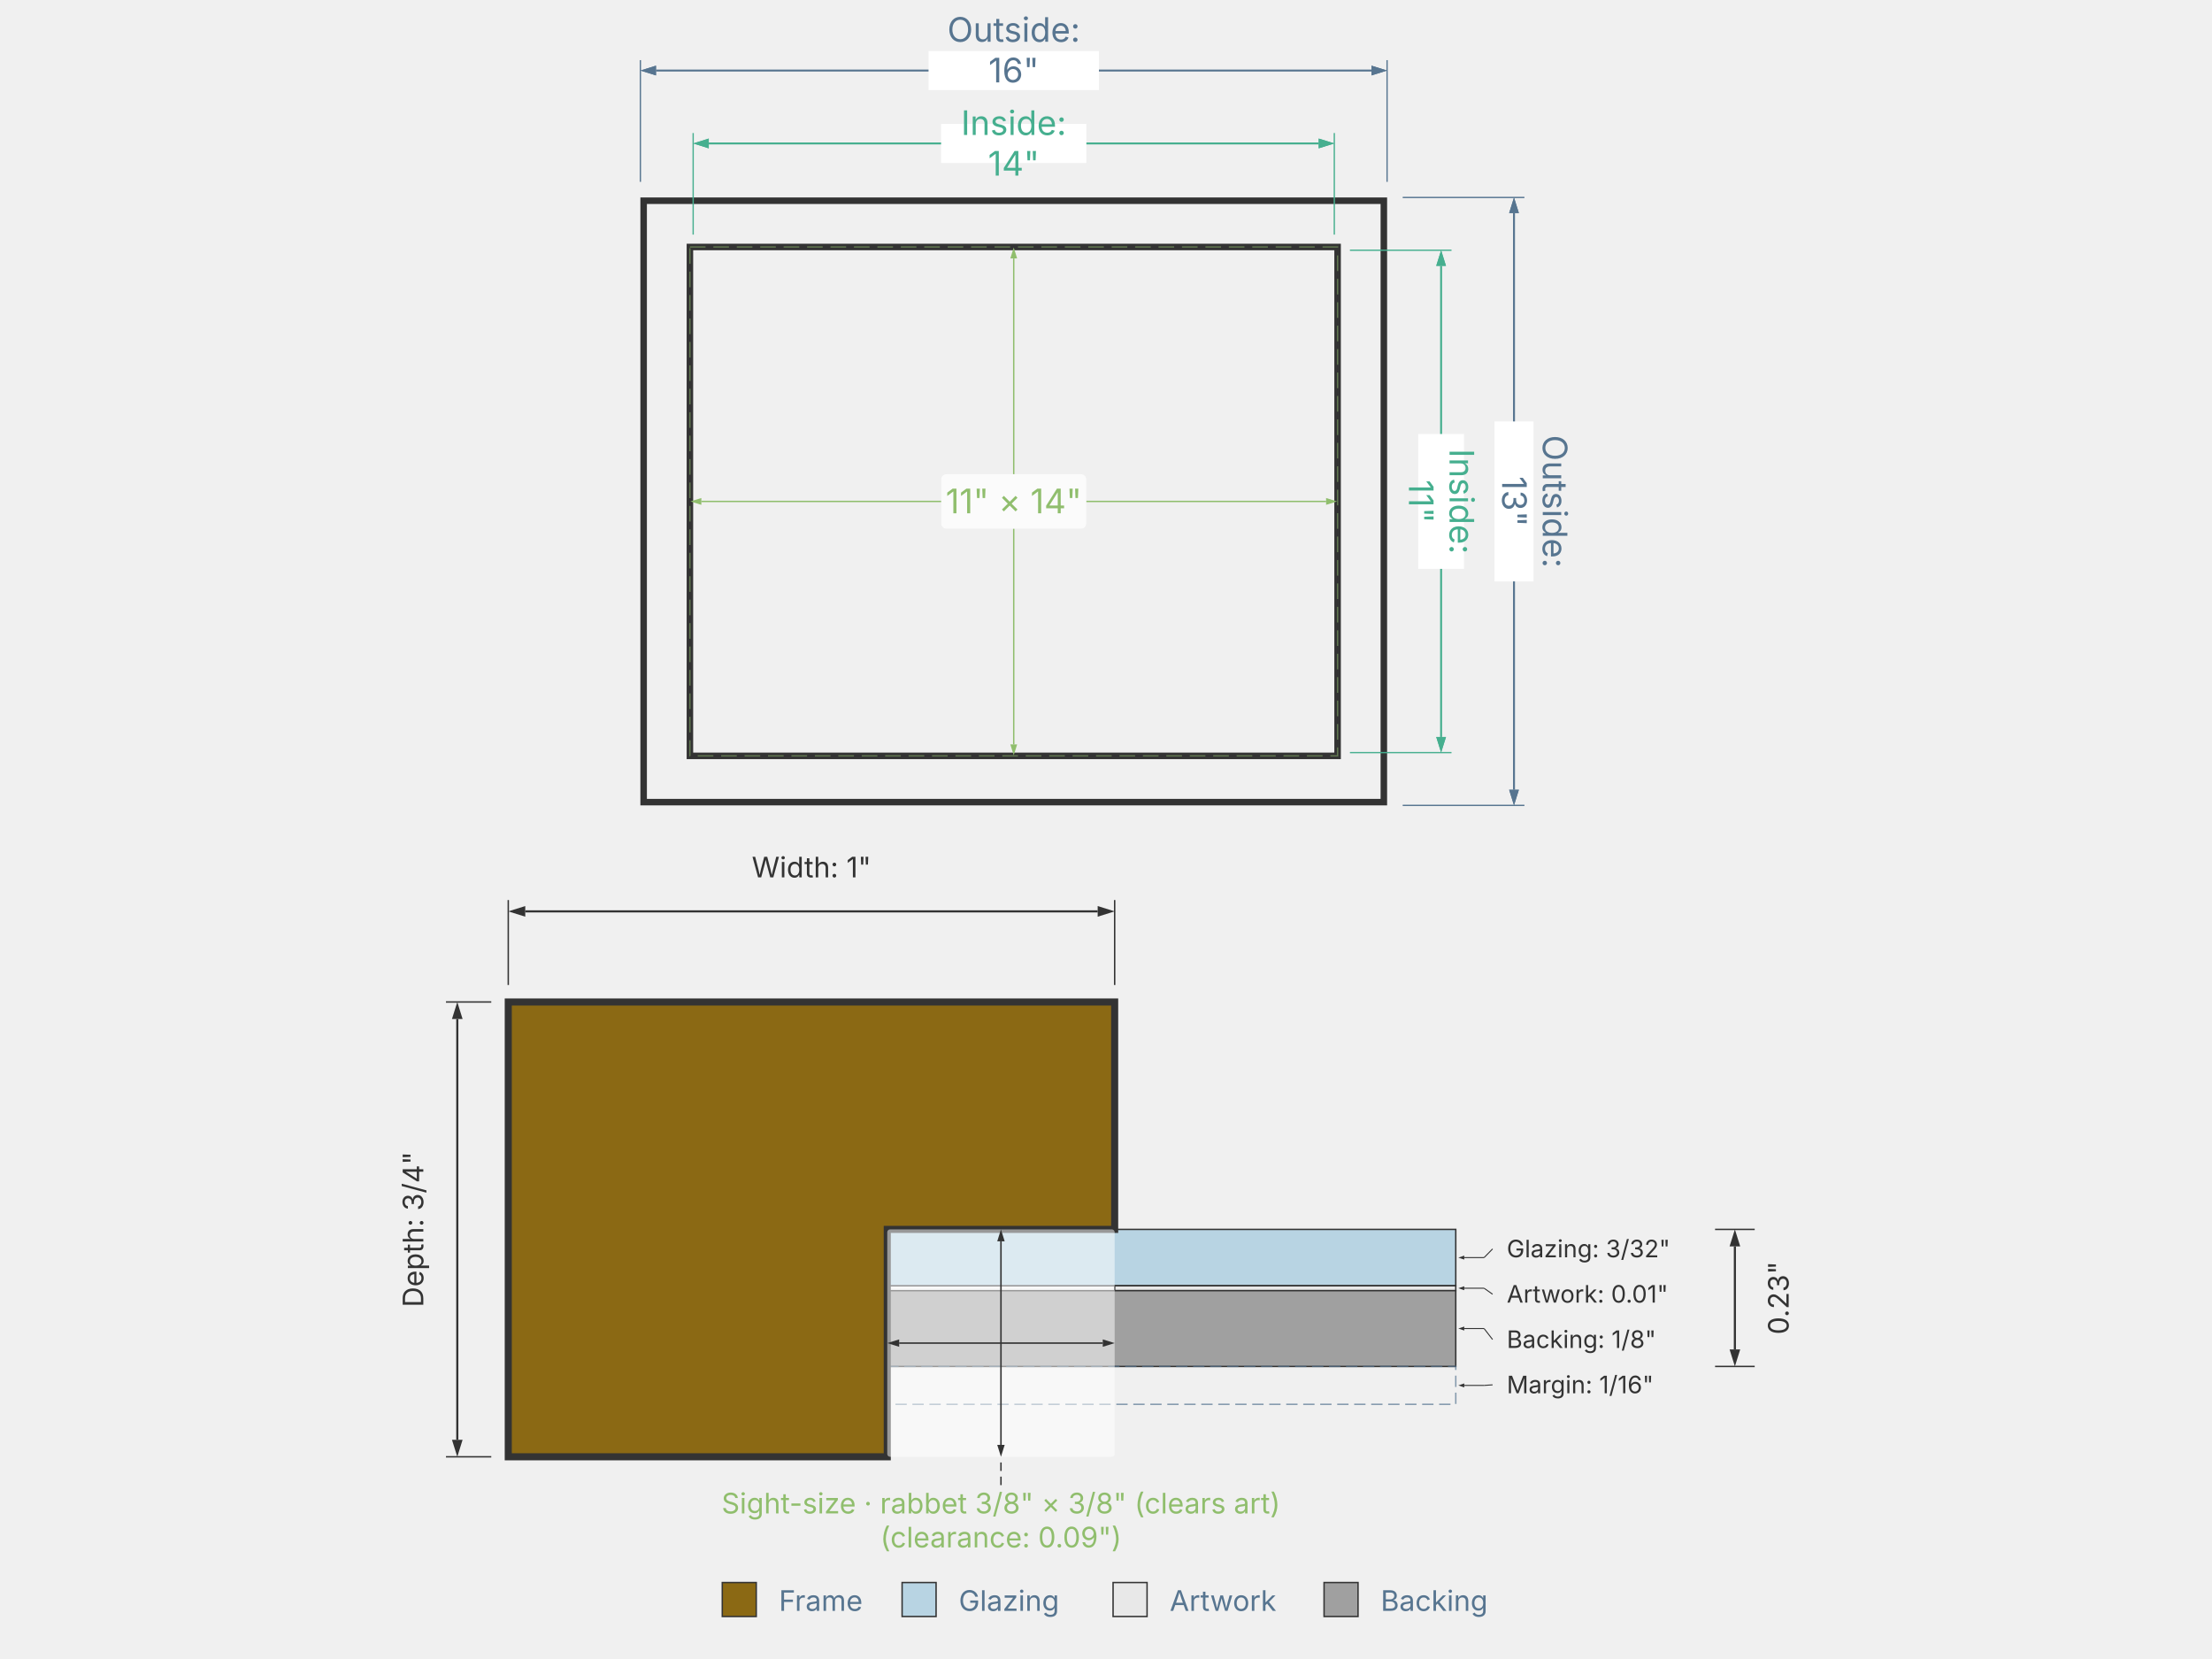
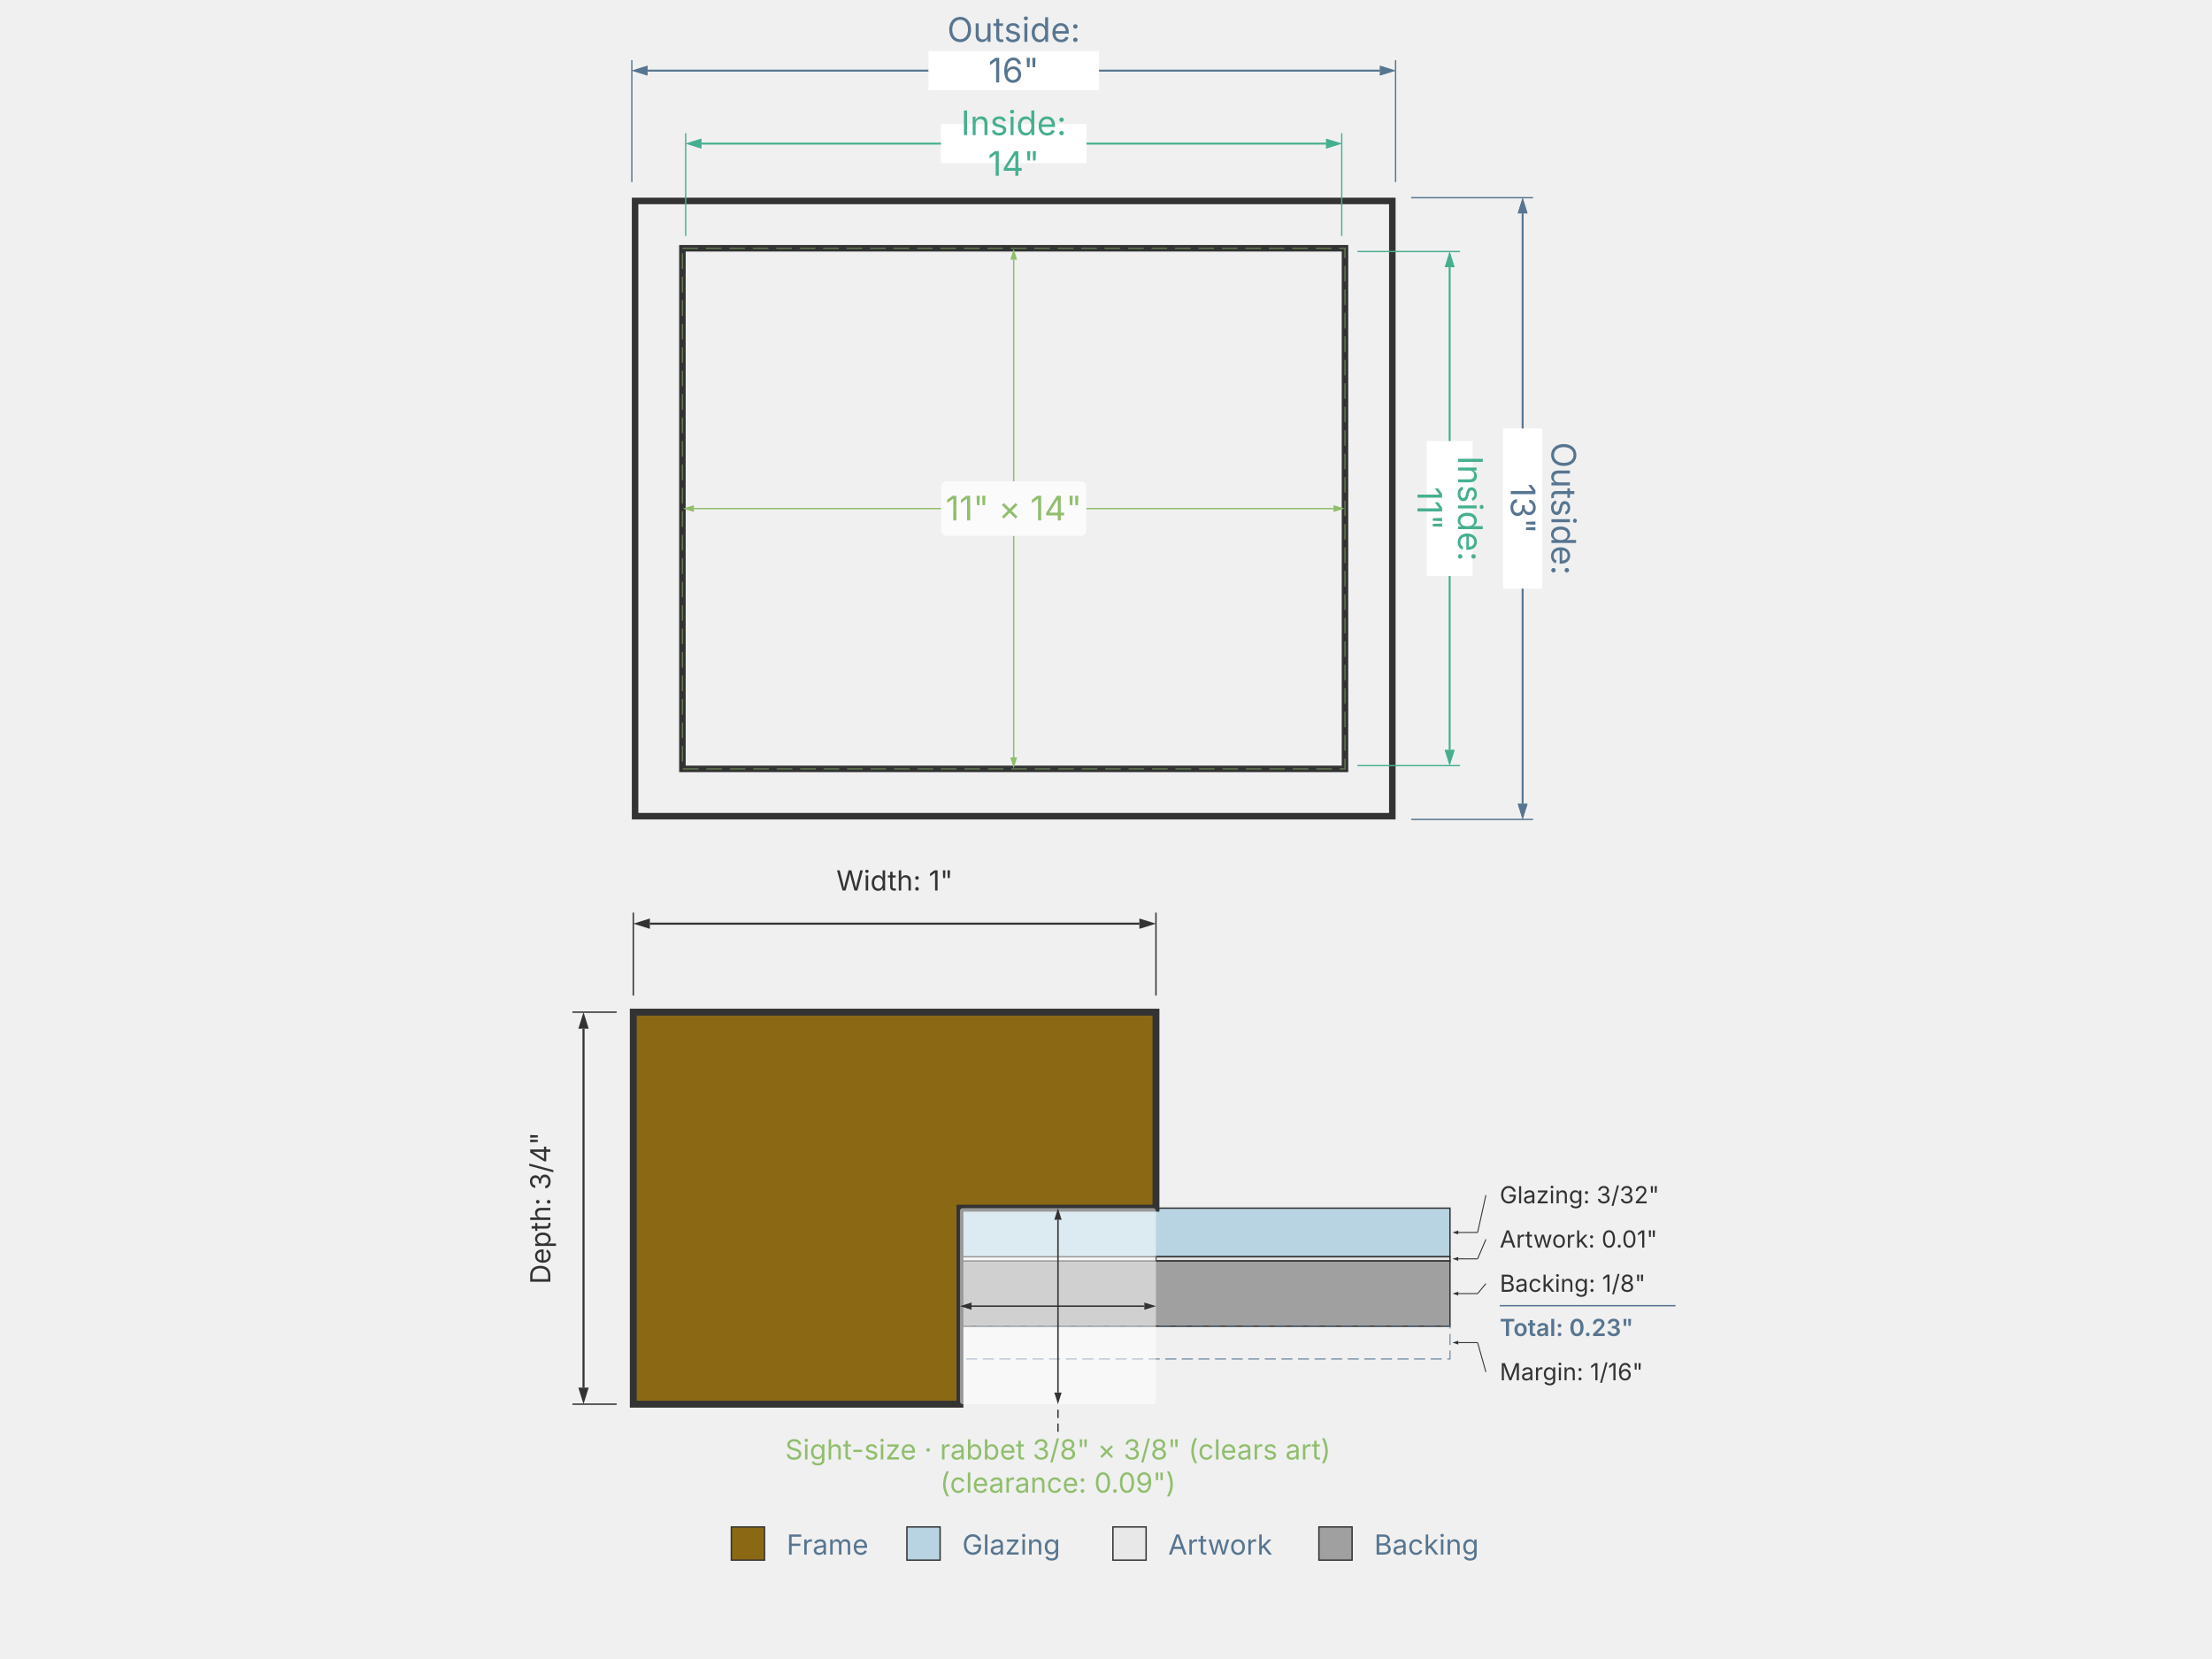
<svg xmlns="http://www.w3.org/2000/svg" viewBox="0 0 800.00 600.00">
-   <g id="plan-view" transform="translate(-10.01, 5.74) scale(0.9416)">
+   <g id="plan-view" transform="translate(-10.42, 5.75) scale(0.9426)">
    <g id="geometry">
-       <rect x="257.85" y="71.00" width="284.31" height="231.00" stroke="#333333" stroke-width="2.5" fill="none" />
-       <rect x="275.62" y="88.77" width="248.77" height="195.46" stroke="#333333" stroke-width="2.5" fill="none" />
+       <rect x="254.73" y="71.00" width="290.54" height="236.06" stroke="#333333" stroke-width="2.5" fill="none" />
+       <rect x="272.89" y="89.16" width="254.22" height="199.75" stroke="#333333" stroke-width="2.5" fill="none" />
    </g>
    <g id="content-boundary">
-       <rect x="275.62" y="88.77" width="248.77" height="195.46" stroke="#90be6d" stroke-width="0.5" stroke-dasharray="6,3" fill="none" opacity="0.5" />
+       <rect x="272.89" y="89.16" width="254.22" height="199.75" stroke="#90be6d" stroke-width="0.5" stroke-dasharray="6,3" fill="none" opacity="0.5" />
    </g>
    <g id="dimensions">
      <g class="dimension">
-         <line x1="276.87" y1="84.02" x2="276.87" y2="45.00" stroke="#46af8f" stroke-width="0.5" />
-         <line x1="523.13" y1="84.02" x2="523.13" y2="45.00" stroke="#46af8f" stroke-width="0.5" />
-         <polygon points="276.87,49.00 282.87,50.88 282.87,47.12" fill="#46af8f" data-arrow="true" />
-         <line x1="282.87" y1="49.00" x2="517.13" y2="49.00" stroke="#46af8f" stroke-width="0.75" />
-         <polygon points="523.13,49.00 517.13,47.12 517.13,50.88" fill="#46af8f" data-arrow="true" />
+         <line x1="274.14" y1="84.41" x2="274.14" y2="45.00" stroke="#46af8f" stroke-width="0.5" />
+         <line x1="525.86" y1="84.41" x2="525.86" y2="45.00" stroke="#46af8f" stroke-width="0.5" />
+         <polygon points="274.14,49.00 280.14,50.88 280.14,47.12" fill="#46af8f" data-arrow="true" />
+         <line x1="280.14" y1="49.00" x2="519.86" y2="49.00" stroke="#46af8f" stroke-width="0.75" />
+         <polygon points="525.86,49.00 519.86,47.12 519.86,50.88" fill="#46af8f" data-arrow="true" />
        <rect x="372.10" y="41.50" width="55.80" height="15.00" fill="#FFFFFF" stroke="none" />
-         <polygon points="276.87,49.00 282.87,50.88 282.87,47.12" fill="#46af8f" data-arrow="true" />
-         <polygon points="523.13,49.00 517.13,47.12 517.13,50.88" fill="#46af8f" data-arrow="true" />
+         <polygon points="274.14,49.00 280.14,50.88 280.14,47.12" fill="#46af8f" data-arrow="true" />
+         <polygon points="525.86,49.00 519.86,47.12 519.86,50.88" fill="#46af8f" data-arrow="true" />
      </g>
      <g class="dimension">
-         <line x1="256.60" y1="63.75" x2="256.60" y2="17.00" stroke="#577590" stroke-width="0.5" />
-         <line x1="543.40" y1="63.75" x2="543.40" y2="17.00" stroke="#577590" stroke-width="0.5" />
-         <polygon points="256.60,21.00 262.60,22.88 262.60,19.12" fill="#577590" data-arrow="true" />
-         <line x1="262.60" y1="21.00" x2="537.40" y2="21.00" stroke="#577590" stroke-width="0.75" />
-         <polygon points="543.40,21.00 537.40,19.12 537.40,22.88" fill="#577590" data-arrow="true" />
+         <line x1="253.48" y1="63.75" x2="253.48" y2="17.00" stroke="#577590" stroke-width="0.5" />
+         <line x1="546.52" y1="63.75" x2="546.52" y2="17.00" stroke="#577590" stroke-width="0.5" />
+         <polygon points="253.48,21.00 259.48,22.88 259.48,19.12" fill="#577590" data-arrow="true" />
+         <line x1="259.48" y1="21.00" x2="540.52" y2="21.00" stroke="#577590" stroke-width="0.75" />
+         <polygon points="546.52,21.00 540.52,19.12 540.52,22.88" fill="#577590" data-arrow="true" />
        <rect x="367.28" y="13.50" width="65.44" height="15.00" fill="#FFFFFF" stroke="none" />
-         <polygon points="256.60,21.00 262.60,22.88 262.60,19.12" fill="#577590" data-arrow="true" />
-         <polygon points="543.40,21.00 537.40,19.12 537.40,22.88" fill="#577590" data-arrow="true" />
+         <polygon points="253.48,21.00 259.48,22.88 259.48,19.12" fill="#577590" data-arrow="true" />
+         <polygon points="546.52,21.00 540.52,19.12 540.52,22.88" fill="#577590" data-arrow="true" />
      </g>
      <g class="dimension">
-         <line x1="529.13" y1="90.02" x2="568.15" y2="90.02" stroke="#46af8f" stroke-width="0.5" />
-         <line x1="529.13" y1="282.98" x2="568.15" y2="282.98" stroke="#46af8f" stroke-width="0.5" />
-         <polygon points="564.15,90.02 562.28,96.02 566.03,96.02" fill="#46af8f" data-arrow="true" />
-         <line x1="564.15" y1="96.02" x2="564.15" y2="276.98" stroke="#46af8f" stroke-width="0.75" />
-         <polygon points="564.15,282.98 566.03,276.98 562.28,276.98" fill="#46af8f" data-arrow="true" />
-         <rect x="555.35" y="160.60" width="17.60" height="51.80" fill="#FFFFFF" stroke="none" />
-         <polygon points="564.15,90.02 562.28,96.02 566.03,96.02" fill="#46af8f" data-arrow="true" />
-         <polygon points="564.15,282.98 566.03,276.98 562.28,276.98" fill="#46af8f" data-arrow="true" />
+         <line x1="531.86" y1="90.41" x2="571.27" y2="90.41" stroke="#46af8f" stroke-width="0.5" />
+         <line x1="531.86" y1="287.66" x2="571.27" y2="287.66" stroke="#46af8f" stroke-width="0.5" />
+         <polygon points="567.27,90.41 565.40,96.41 569.15,96.41" fill="#46af8f" data-arrow="true" />
+         <line x1="567.27" y1="96.41" x2="567.27" y2="281.66" stroke="#46af8f" stroke-width="0.75" />
+         <polygon points="567.27,287.66 569.15,281.66 565.40,281.66" fill="#46af8f" data-arrow="true" />
+         <rect x="558.47" y="163.13" width="17.60" height="51.80" fill="#FFFFFF" stroke="none" />
+         <polygon points="567.27,90.41 565.40,96.41 569.15,96.41" fill="#46af8f" data-arrow="true" />
+         <polygon points="567.27,287.66 569.15,281.66 565.40,281.66" fill="#46af8f" data-arrow="true" />
      </g>
      <g class="dimension">
-         <line x1="549.40" y1="69.75" x2="596.15" y2="69.75" stroke="#577590" stroke-width="0.5" />
-         <line x1="549.40" y1="303.25" x2="596.15" y2="303.25" stroke="#577590" stroke-width="0.5" />
-         <polygon points="592.15,69.75 590.28,75.75 594.03,75.75" fill="#577590" data-arrow="true" />
-         <line x1="592.15" y1="75.75" x2="592.15" y2="297.25" stroke="#577590" stroke-width="0.75" />
-         <polygon points="592.15,303.25 594.03,297.25 590.28,297.25" fill="#577590" data-arrow="true" />
-         <rect x="584.65" y="155.78" width="15.00" height="61.44" fill="#FFFFFF" stroke="none" />
-         <polygon points="592.15,69.75 590.28,75.75 594.03,75.75" fill="#577590" data-arrow="true" />
-         <polygon points="592.15,303.25 594.03,297.25 590.28,297.25" fill="#577590" data-arrow="true" />
+         <line x1="552.52" y1="69.75" x2="599.27" y2="69.75" stroke="#577590" stroke-width="0.5" />
+         <line x1="552.52" y1="308.31" x2="599.27" y2="308.31" stroke="#577590" stroke-width="0.5" />
+         <polygon points="595.27,69.75 593.40,75.75 597.15,75.75" fill="#577590" data-arrow="true" />
+         <line x1="595.27" y1="75.75" x2="595.27" y2="302.31" stroke="#577590" stroke-width="0.75" />
+         <polygon points="595.27,308.31 597.15,302.31 593.40,302.31" fill="#577590" data-arrow="true" />
+         <rect x="587.77" y="158.31" width="15.00" height="61.44" fill="#FFFFFF" stroke="none" />
+         <polygon points="595.27,69.75 593.40,75.75 597.15,75.75" fill="#577590" data-arrow="true" />
+         <polygon points="595.27,308.31 597.15,302.31 593.40,302.31" fill="#577590" data-arrow="true" />
      </g>
      <text transform="translate(400.00, 45.75)" fill="#46af8f" font-family="Inter, system-ui, -apple-system, sans-serif" font-size="13px" text-anchor="middle">Inside:</text>
      <text transform="translate(400.00, 61.35)" fill="#46af8f" font-family="Inter, system-ui, -apple-system, sans-serif" font-size="13px" text-anchor="middle">14"</text>
      <text transform="translate(400.00, 9.95)" fill="#577590" font-family="Inter, system-ui, -apple-system, sans-serif" font-size="13px" text-anchor="middle">Outside:</text>
      <text transform="translate(400.00, 25.55)" fill="#577590" font-family="Inter, system-ui, -apple-system, sans-serif" font-size="13px" text-anchor="middle">16"</text>
-       <text transform="rotate(90 571.95 186.50)" x="571.95" y="191.05" fill="#46af8f" font-family="Inter, system-ui, -apple-system, sans-serif" font-size="13px" text-anchor="middle">Inside:</text>
-       <text transform="rotate(90 556.35 186.50)" x="556.35" y="191.05" fill="#46af8f" font-family="Inter, system-ui, -apple-system, sans-serif" font-size="13px" text-anchor="middle">11"</text>
-       <text transform="rotate(90 607.75 186.50)" x="607.75" y="191.05" fill="#577590" font-family="Inter, system-ui, -apple-system, sans-serif" font-size="13px" text-anchor="middle">Outside:</text>
-       <text transform="rotate(90 592.15 186.50)" x="592.15" y="191.05" fill="#577590" font-family="Inter, system-ui, -apple-system, sans-serif" font-size="13px" text-anchor="middle">13"</text>
+       <text transform="rotate(90 575.07 189.03)" x="575.07" y="193.58" fill="#46af8f" font-family="Inter, system-ui, -apple-system, sans-serif" font-size="13px" text-anchor="middle">Inside:</text>
+       <text transform="rotate(90 559.47 189.03)" x="559.47" y="193.58" fill="#46af8f" font-family="Inter, system-ui, -apple-system, sans-serif" font-size="13px" text-anchor="middle">11"</text>
+       <text transform="rotate(90 610.87 189.03)" x="610.87" y="193.58" fill="#577590" font-family="Inter, system-ui, -apple-system, sans-serif" font-size="13px" text-anchor="middle">Outside:</text>
+       <text transform="rotate(90 595.27 189.03)" x="595.27" y="193.58" fill="#577590" font-family="Inter, system-ui, -apple-system, sans-serif" font-size="13px" text-anchor="middle">13"</text>
    </g>
    <g id="artwork-indicator">
-       <polygon points="275.82,186.50 280.02,187.81 280.02,185.19" fill="#90be6d" data-arrow="true" />
-       <line x1="280.02" y1="186.50" x2="372.16" y2="186.50" stroke="#90be6d" stroke-width="0.525" />
-       <line x1="427.84" y1="186.50" x2="519.98" y2="186.50" stroke="#90be6d" stroke-width="0.525" />
-       <polygon points="524.18,186.50 519.98,185.19 519.98,187.81" fill="#90be6d" data-arrow="true" />
-       <polygon points="400.00,88.97 398.69,93.17 401.31,93.17" fill="#90be6d" data-arrow="true" />
-       <line x1="400.00" y1="93.17" x2="400.00" y2="176.05" stroke="#90be6d" stroke-width="0.525" />
-       <line x1="400.00" y1="196.95" x2="400.00" y2="279.83" stroke="#90be6d" stroke-width="0.525" />
-       <polygon points="400.00,284.03 401.31,279.83 398.69,279.83" fill="#90be6d" data-arrow="true" />
-       <rect x="372.16" y="176.05" width="55.69" height="20.90" fill="#FFFFFF" fill-opacity="0.75" stroke="none" rx="2" />
-       <text transform="translate(400.00, 191.05)" fill="#90be6d" font-family="Inter, system-ui, -apple-system, sans-serif" font-size="13.00px" text-anchor="middle">11" × 14"</text>
+       <polygon points="273.09,189.03 277.29,190.34 277.29,187.72" fill="#90be6d" data-arrow="true" />
+       <line x1="277.29" y1="189.03" x2="372.16" y2="189.03" stroke="#90be6d" stroke-width="0.525" />
+       <line x1="427.84" y1="189.03" x2="522.71" y2="189.03" stroke="#90be6d" stroke-width="0.525" />
+       <polygon points="526.91,189.03 522.71,187.72 522.71,190.34" fill="#90be6d" data-arrow="true" />
+       <polygon points="400.00,89.36 398.69,93.56 401.31,93.56" fill="#90be6d" data-arrow="true" />
+       <line x1="400.00" y1="93.56" x2="400.00" y2="178.58" stroke="#90be6d" stroke-width="0.525" />
+       <line x1="400.00" y1="199.48" x2="400.00" y2="284.51" stroke="#90be6d" stroke-width="0.525" />
+       <polygon points="400.00,288.71 401.31,284.51 398.69,284.51" fill="#90be6d" data-arrow="true" />
+       <rect x="372.16" y="178.58" width="55.69" height="20.90" fill="#FFFFFF" fill-opacity="0.75" stroke="none" rx="2" />
+       <text transform="translate(400.00, 193.58)" fill="#90be6d" font-family="Inter, system-ui, -apple-system, sans-serif" font-size="13.00px" text-anchor="middle">11" × 14"</text>
    </g>
  </g>
-   <g id="section-view" transform="translate(-9.68, 310.15) scale(1.0242)">
-     <g id="section-content" transform="translate(2.50, 0)">
+   <g id="section-view" transform="translate(0.00, 308.18) scale(1)">
+     <g id="section-content" transform="translate(0.00, 0)">
      <g id="section-geometry">
-         <rect x="320.26" y="131.30" width="200.75" height="19.91" stroke="#333333" stroke-width="0.5" fill="#B8D4E3" />
-         <rect x="400.56" y="151.21" width="120.45" height="1.71" stroke="#333333" stroke-width="0.5" fill="#E8E8E8" />
-         <rect x="320.26" y="152.93" width="200.75" height="26.77" stroke="#333333" stroke-width="0.5" fill="#A0A0A0" />
-         <rect x="320.26" y="179.69" width="200.75" height="13.38" stroke="#577590" stroke-width="0.5" stroke-dasharray="4,2" fill="none" opacity="0.7" />
-         <polygon points="186.43,51.00 400.56,51.00 400.56,131.30 320.26,131.30 320.26,211.60 186.43,211.60" stroke="#333333" stroke-width="2.5" fill="#8B6914" />
+         <rect x="347.18" y="128.77" width="177.22" height="17.58" stroke="#333333" stroke-width="0.5" fill="#B8D4E3" />
+         <rect x="418.07" y="146.35" width="106.33" height="1.51" stroke="#333333" stroke-width="0.5" fill="#E8E8E8" />
+         <rect x="347.18" y="147.86" width="177.22" height="23.63" stroke="#333333" stroke-width="0.5" fill="#A0A0A0" />
+         <rect x="347.18" y="171.49" width="177.22" height="11.81" stroke="#577590" stroke-width="0.5" stroke-dasharray="4,2" fill="none" opacity="0.7" />
+         <polygon points="229.04,57.88 418.07,57.88 418.07,128.77 347.18,128.77 347.18,199.66 229.04,199.66" stroke="#333333" stroke-width="2.5" fill="#8B6914" />
      </g>
      <g id="section-dimensions">
-         <line x1="180.43" y1="51.00" x2="164.43" y2="51.00" stroke="#333333" stroke-width="0.5" />
-         <line x1="180.43" y1="211.60" x2="164.43" y2="211.60" stroke="#333333" stroke-width="0.5" />
-         <polygon points="168.43,51.00 166.55,57.00 170.30,57.00" fill="#333333" data-arrow="true" />
-         <line x1="168.43" y1="57.00" x2="168.43" y2="205.60" stroke="#333333" stroke-width="0.75" />
-         <polygon points="168.43,211.60 170.30,205.60 166.55,205.60" fill="#333333" data-arrow="true" />
-         <text x="156.43" y="131.30" fill="#333333" font-family="Inter, system-ui, -apple-system, sans-serif" font-size="10px" text-anchor="middle" transform="rotate(-90 156.43 131.30)">Depth: 3/4"</text>
-         <line x1="186.43" y1="45.00" x2="186.43" y2="15.00" stroke="#333333" stroke-width="0.5" />
-         <line x1="400.56" y1="45.00" x2="400.56" y2="15.00" stroke="#333333" stroke-width="0.5" />
-         <polygon points="186.43,19.00 192.43,20.88 192.43,17.12" fill="#333333" data-arrow="true" />
-         <line x1="192.43" y1="19.00" x2="394.56" y2="19.00" stroke="#333333" stroke-width="0.75" />
-         <polygon points="400.56,19.00 394.56,17.12 394.56,20.88" fill="#333333" data-arrow="true" />
-         <text transform="translate(293.49, 7.00)" fill="#333333" font-family="Inter, system-ui, -apple-system, sans-serif" font-size="10px" text-anchor="middle">Width: 1"</text>
-         <rect x="320.26" y="131.30" width="80.30" height="80.30" fill="#FFFFFF" fill-opacity="0.5" stroke="none" rx="1" />
-         <polygon points="320.26,171.45 324.46,172.76 324.46,170.14" fill="#333333" data-arrow="true" />
-         <line x1="324.46" y1="171.45" x2="396.36" y2="171.45" stroke="#333333" stroke-width="0.525" />
-         <polygon points="400.56,171.45 396.36,170.14 396.36,172.76" fill="#333333" data-arrow="true" />
-         <polygon points="360.41,131.30 359.10,135.50 361.72,135.50" fill="#333333" data-arrow="true" />
-         <line x1="360.41" y1="135.50" x2="360.41" y2="207.40" stroke="#333333" stroke-width="0.525" />
-         <polygon points="360.41,211.60 361.72,207.40 359.10,207.40" fill="#333333" data-arrow="true" />
-         <polygon points="521.91,141.26 524.01,141.96 524.01,140.56" fill="#333333" data-arrow="true" />
-         <line x1="524.01" y1="141.26" x2="531.01" y2="141.26" stroke="#333333" stroke-width="0.35" />
-         <line x1="531.01" y1="141.26" x2="534.01" y2="138.19" stroke="#333333" stroke-width="0.35" />
-         <text transform="translate(539.01, 141.16)" fill="#333333" font-family="Inter, system-ui, -apple-system, sans-serif" font-size="8.5px">Glazing: 3/32"</text>
-         <polygon points="521.91,152.07 524.01,152.77 524.01,151.37" fill="#333333" data-arrow="true" />
-         <line x1="524.01" y1="152.07" x2="531.01" y2="152.07" stroke="#333333" stroke-width="0.35" />
-         <line x1="531.01" y1="152.07" x2="534.01" y2="154.19" stroke="#333333" stroke-width="0.35" />
-         <text transform="translate(539.01, 157.16)" fill="#333333" font-family="Inter, system-ui, -apple-system, sans-serif" font-size="8.5px">Artwork: 0.01"</text>
-         <polygon points="521.91,166.31 524.01,167.01 524.01,165.61" fill="#333333" data-arrow="true" />
-         <line x1="524.01" y1="166.31" x2="531.01" y2="166.31" stroke="#333333" stroke-width="0.35" />
-         <line x1="531.01" y1="166.31" x2="534.01" y2="170.19" stroke="#333333" stroke-width="0.35" />
-         <text transform="translate(539.01, 173.16)" fill="#333333" font-family="Inter, system-ui, -apple-system, sans-serif" font-size="8.5px">Backing: 1/8"</text>
-         <polygon points="521.91,186.39 524.01,187.09 524.01,185.69" fill="#333333" data-arrow="true" />
-         <line x1="524.01" y1="186.39" x2="531.01" y2="186.39" stroke="#333333" stroke-width="0.35" />
-         <line x1="531.01" y1="186.39" x2="534.01" y2="186.19" stroke="#333333" stroke-width="0.35" />
-         <text transform="translate(539.01, 189.16)" fill="#333333" font-family="Inter, system-ui, -apple-system, sans-serif" font-size="8.5px">Margin: 1/16"</text>
-         <line x1="612.57" y1="131.30" x2="626.57" y2="131.30" stroke="#333333" stroke-width="0.5" />
-         <line x1="612.57" y1="179.69" x2="626.57" y2="179.69" stroke="#333333" stroke-width="0.5" />
-         <polygon points="619.57,131.30 617.70,137.30 621.45,137.30" fill="#333333" data-arrow="true" />
-         <line x1="619.57" y1="137.30" x2="619.57" y2="173.69" stroke="#333333" stroke-width="0.75" />
-         <polygon points="619.57,179.69 621.45,173.69 617.70,173.69" fill="#333333" data-arrow="true" />
-         <text x="638.57" y="155.50" fill="#333333" font-family="Inter, system-ui, -apple-system, sans-serif" font-size="10px" text-anchor="middle" transform="rotate(-90 638.57 155.50)">0.23"</text>
-         <line x1="360.41" y1="213.60" x2="360.41" y2="221.60" stroke="#333333" stroke-width="0.5" stroke-dasharray="3,2" />
-         <text transform="translate(360.41, 231.60)" fill="#90be6d" font-family="Inter, system-ui, -apple-system, sans-serif" font-size="10px" text-anchor="middle">Sight-size · rabbet 3/8" × 3/8" (clears art)</text>
-         <text transform="translate(360.41, 243.60)" fill="#90be6d" font-family="Inter, system-ui, -apple-system, sans-serif" font-size="10px" text-anchor="middle">(clearance: 0.09")</text>
+         <line x1="223.04" y1="57.88" x2="207.04" y2="57.88" stroke="#333333" stroke-width="0.5" />
+         <line x1="223.04" y1="199.66" x2="207.04" y2="199.66" stroke="#333333" stroke-width="0.5" />
+         <polygon points="211.04,57.88 209.16,63.88 212.91,63.88" fill="#333333" data-arrow="true" />
+         <line x1="211.04" y1="63.88" x2="211.04" y2="193.66" stroke="#333333" stroke-width="0.75" />
+         <polygon points="211.04,199.66 212.91,193.66 209.16,193.66" fill="#333333" data-arrow="true" />
+         <text x="199.04" y="128.77" fill="#333333" font-family="Inter, system-ui, -apple-system, sans-serif" font-size="10px" text-anchor="middle" transform="rotate(-90 199.04 128.77)">Depth: 3/4"</text>
+         <line x1="229.04" y1="51.88" x2="229.04" y2="21.88" stroke="#333333" stroke-width="0.5" />
+         <line x1="418.07" y1="51.88" x2="418.07" y2="21.88" stroke="#333333" stroke-width="0.5" />
+         <polygon points="229.04,25.88 235.04,27.75 235.04,24.00" fill="#333333" data-arrow="true" />
+         <line x1="235.04" y1="25.88" x2="412.07" y2="25.88" stroke="#333333" stroke-width="0.75" />
+         <polygon points="418.07,25.88 412.07,24.00 412.07,27.75" fill="#333333" data-arrow="true" />
+         <text transform="translate(323.55, 13.88)" fill="#333333" font-family="Inter, system-ui, -apple-system, sans-serif" font-size="10px" text-anchor="middle">Width: 1"</text>
+         <rect x="347.18" y="128.77" width="70.89" height="70.89" fill="#FFFFFF" fill-opacity="0.5" stroke="none" rx="1" />
+         <polygon points="347.18,164.21 351.38,165.52 351.38,162.90" fill="#333333" data-arrow="true" />
+         <line x1="351.38" y1="164.21" x2="413.87" y2="164.21" stroke="#333333" stroke-width="0.525" />
+         <polygon points="418.07,164.21 413.87,162.90 413.87,165.52" fill="#333333" data-arrow="true" />
+         <polygon points="382.63,128.77 381.31,132.97 383.94,132.97" fill="#333333" data-arrow="true" />
+         <line x1="382.63" y1="132.97" x2="382.63" y2="195.46" stroke="#333333" stroke-width="0.525" />
+         <polygon points="382.63,199.66 383.94,195.46 381.31,195.46" fill="#333333" data-arrow="true" />
+         <polygon points="525.30,137.56 527.40,138.26 527.40,136.86" fill="#333333" data-arrow="true" />
+         <line x1="527.40" y1="137.56" x2="534.40" y2="137.56" stroke="#333333" stroke-width="0.35" />
+         <line x1="534.40" y1="137.56" x2="537.40" y2="124.04" stroke="#333333" stroke-width="0.35" />
+         <text transform="translate(542.40, 127.01)" fill="#333333" font-family="Inter, system-ui, -apple-system, sans-serif" font-size="8.5px">Glazing: 3/32"</text>
+         <polygon points="525.30,147.10 527.40,147.80 527.40,146.40" fill="#333333" data-arrow="true" />
+         <line x1="527.40" y1="147.10" x2="534.40" y2="147.10" stroke="#333333" stroke-width="0.35" />
+         <line x1="534.40" y1="147.10" x2="537.40" y2="140.04" stroke="#333333" stroke-width="0.35" />
+         <text transform="translate(542.40, 143.01)" fill="#333333" font-family="Inter, system-ui, -apple-system, sans-serif" font-size="8.5px">Artwork: 0.01"</text>
+         <polygon points="525.30,159.67 527.40,160.37 527.40,158.97" fill="#333333" data-arrow="true" />
+         <line x1="527.40" y1="159.67" x2="534.40" y2="159.67" stroke="#333333" stroke-width="0.35" />
+         <line x1="534.40" y1="159.67" x2="537.40" y2="156.04" stroke="#333333" stroke-width="0.35" />
+         <text transform="translate(542.40, 159.01)" fill="#333333" font-family="Inter, system-ui, -apple-system, sans-serif" font-size="8.5px">Backing: 1/8"</text>
+         <line x1="542.40" y1="164.04" x2="605.96" y2="164.04" stroke="#577590" stroke-width="0.5" />
+         <text transform="translate(542.40, 175.01)" fill="#577590" font-family="Inter, system-ui, -apple-system, sans-serif" font-size="8.5px" font-weight="600">Total: 0.23"</text>
+         <polygon points="525.30,177.40 527.40,178.10 527.40,176.70" fill="#333333" data-arrow="true" />
+         <line x1="527.40" y1="177.40" x2="534.40" y2="177.40" stroke="#333333" stroke-width="0.35" />
+         <line x1="534.40" y1="177.40" x2="537.40" y2="188.04" stroke="#333333" stroke-width="0.35" />
+         <text transform="translate(542.40, 191.01)" fill="#333333" font-family="Inter, system-ui, -apple-system, sans-serif" font-size="8.5px">Margin: 1/16"</text>
+         <line x1="382.63" y1="201.66" x2="382.63" y2="209.66" stroke="#333333" stroke-width="0.5" stroke-dasharray="3,2" />
+         <text transform="translate(382.63, 219.66)" fill="#90be6d" font-family="Inter, system-ui, -apple-system, sans-serif" font-size="10px" text-anchor="middle">Sight-size · rabbet 3/8" × 3/8" (clears art)</text>
+         <text transform="translate(382.63, 231.66)" fill="#90be6d" font-family="Inter, system-ui, -apple-system, sans-serif" font-size="10px" text-anchor="middle">(clearance: 0.09")</text>
      </g>
    </g>
    <g id="legend">
-       <rect x="264.50" y="256.00" width="12" height="12" fill="#8B6914" stroke="#333333" stroke-width="0.5" />
-       <text transform="translate(284.50, 266.00)" fill="#577590" font-family="Inter, system-ui, -apple-system, sans-serif" font-size="10px">Frame</text>
-       <rect x="328.00" y="256.00" width="12" height="12" fill="#B8D4E3" stroke="#333333" stroke-width="0.5" />
-       <text transform="translate(348.00, 266.00)" fill="#577590" font-family="Inter, system-ui, -apple-system, sans-serif" font-size="10px">Glazing</text>
-       <rect x="402.50" y="256.00" width="12" height="12" fill="#E8E8E8" stroke="#333333" stroke-width="0.5" />
-       <text transform="translate(422.50, 266.00)" fill="#577590" font-family="Inter, system-ui, -apple-system, sans-serif" font-size="10px">Artwork</text>
-       <rect x="477.00" y="256.00" width="12" height="12" fill="#A0A0A0" stroke="#333333" stroke-width="0.5" />
-       <text transform="translate(497.00, 266.00)" fill="#577590" font-family="Inter, system-ui, -apple-system, sans-serif" font-size="10px">Backing</text>
+       <rect x="264.50" y="244.06" width="12" height="12" fill="#8B6914" stroke="#333333" stroke-width="0.5" />
+       <text transform="translate(284.50, 254.06)" fill="#577590" font-family="Inter, system-ui, -apple-system, sans-serif" font-size="10px">Frame</text>
+       <rect x="328.00" y="244.06" width="12" height="12" fill="#B8D4E3" stroke="#333333" stroke-width="0.5" />
+       <text transform="translate(348.00, 254.06)" fill="#577590" font-family="Inter, system-ui, -apple-system, sans-serif" font-size="10px">Glazing</text>
+       <rect x="402.50" y="244.06" width="12" height="12" fill="#E8E8E8" stroke="#333333" stroke-width="0.5" />
+       <text transform="translate(422.50, 254.06)" fill="#577590" font-family="Inter, system-ui, -apple-system, sans-serif" font-size="10px">Artwork</text>
+       <rect x="477.00" y="244.06" width="12" height="12" fill="#A0A0A0" stroke="#333333" stroke-width="0.5" />
+       <text transform="translate(497.00, 254.06)" fill="#577590" font-family="Inter, system-ui, -apple-system, sans-serif" font-size="10px">Backing</text>
    </g>
  </g>
</svg>
